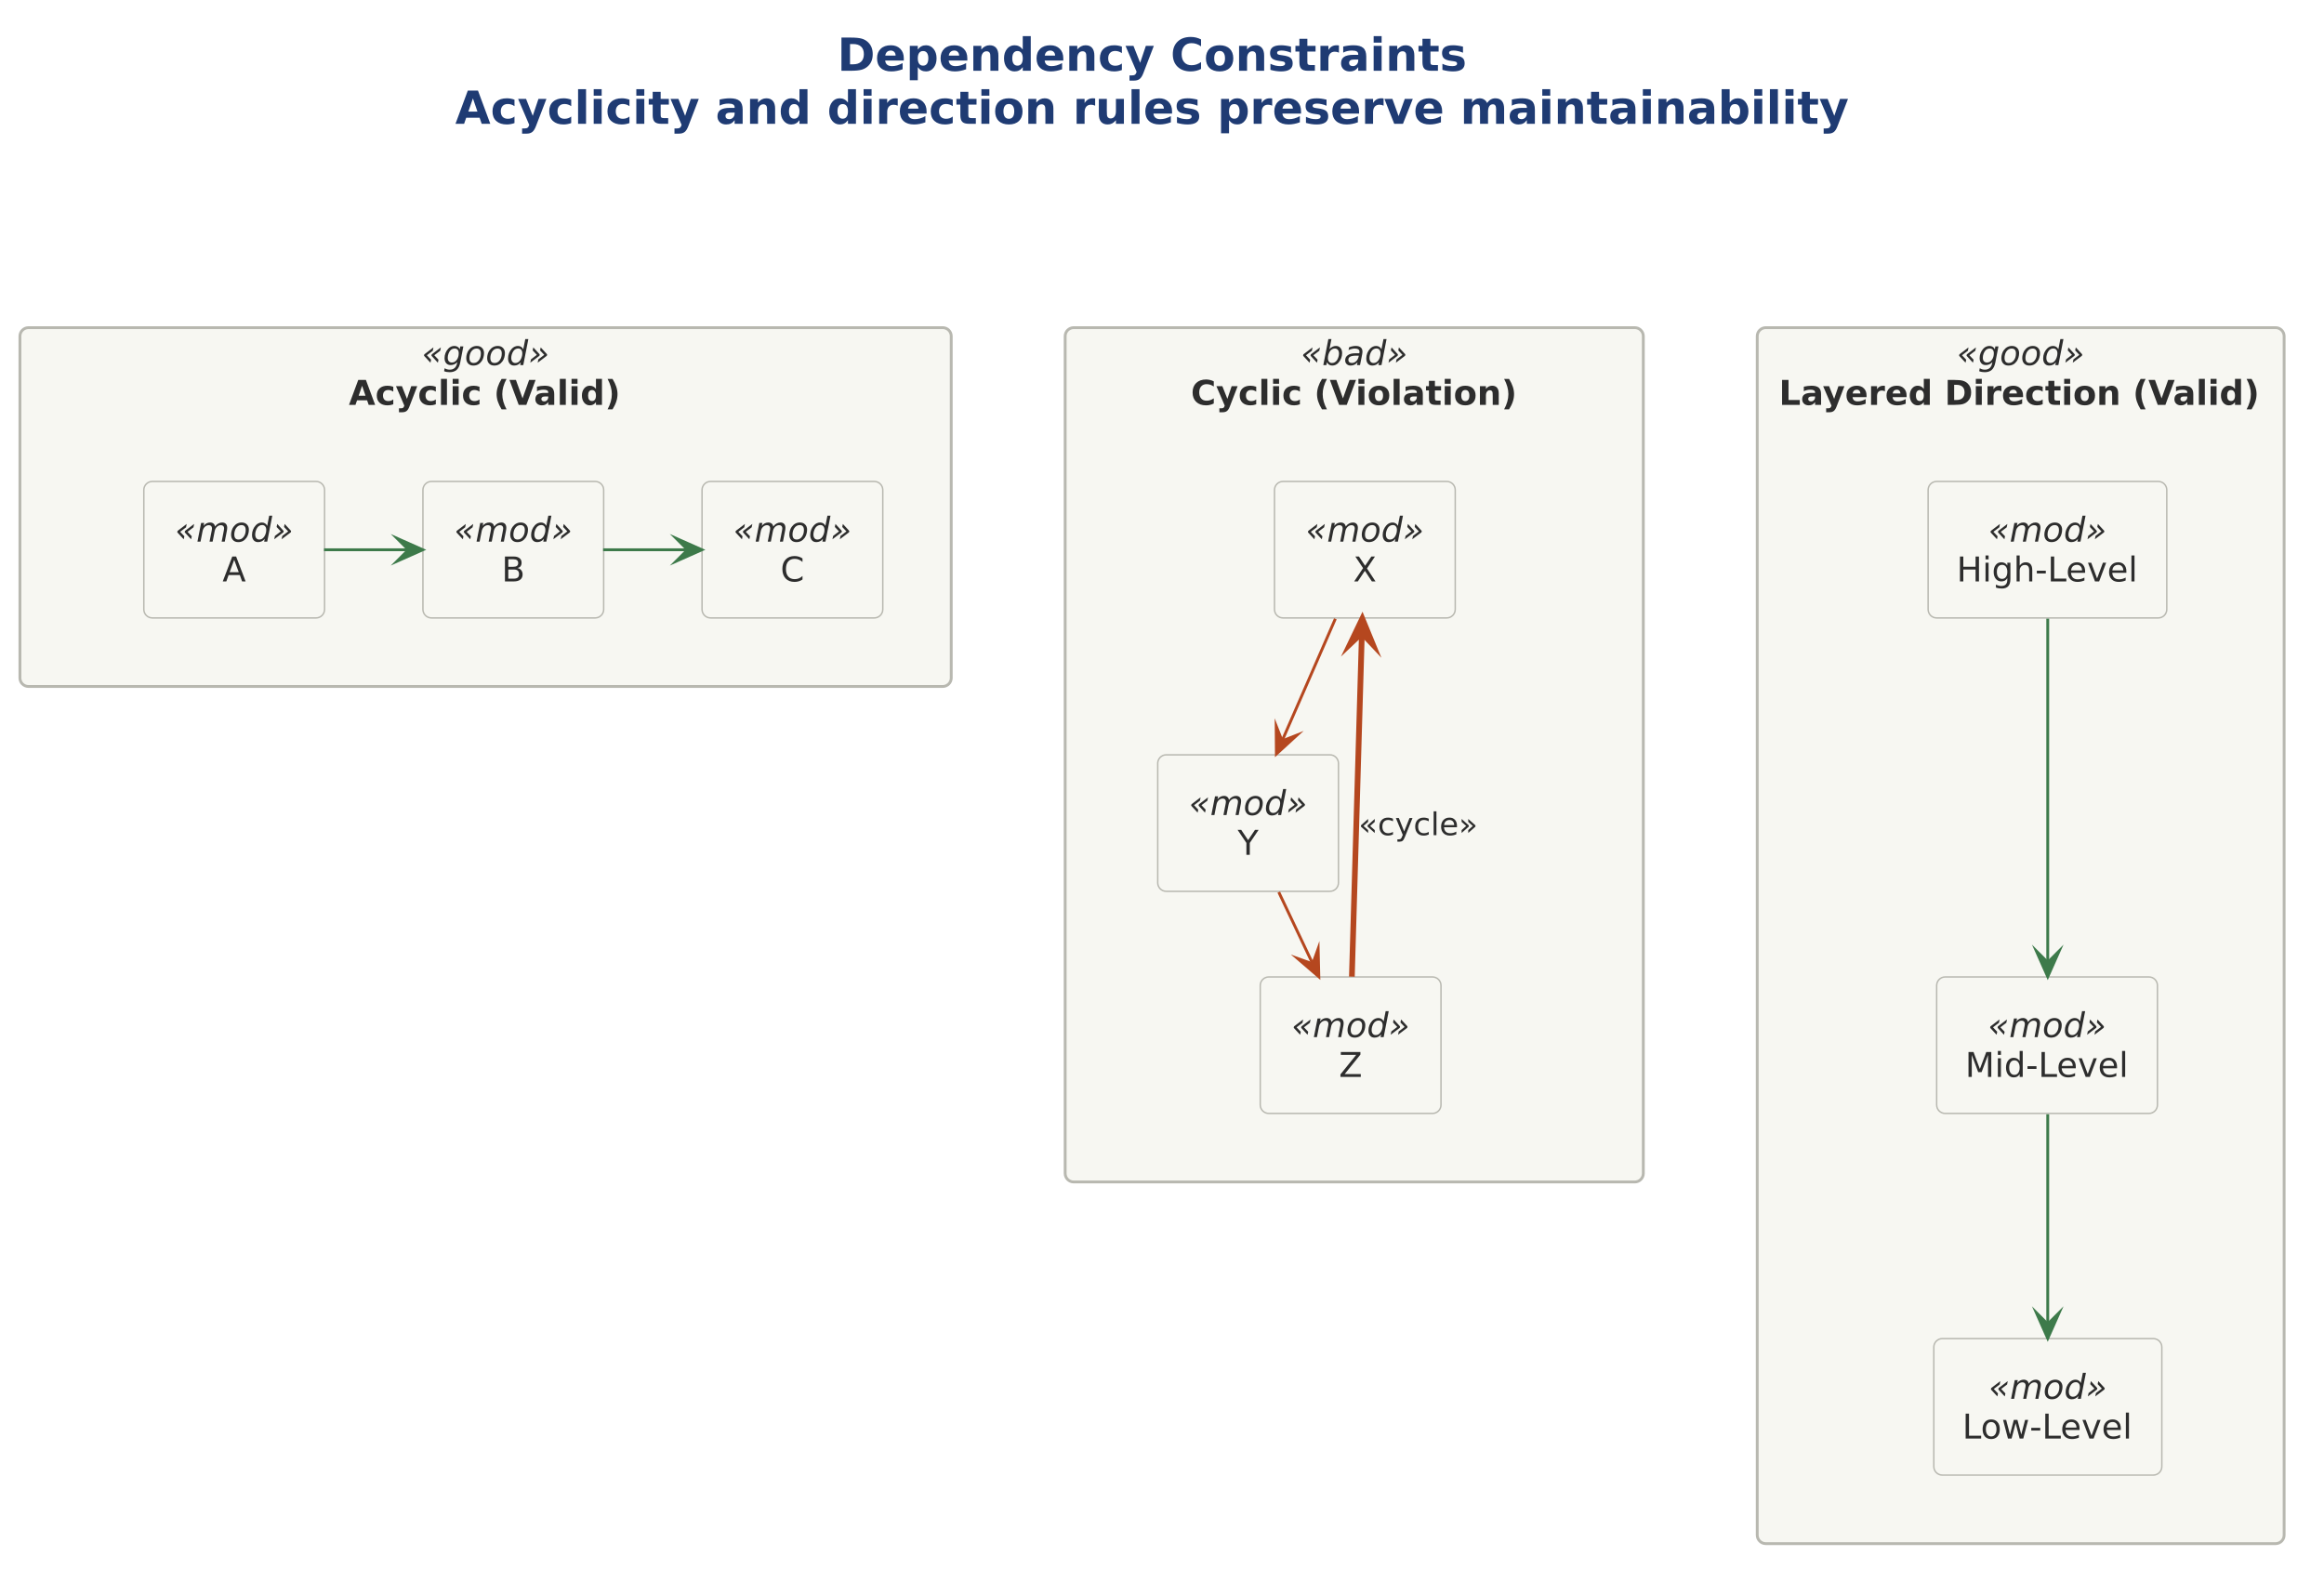
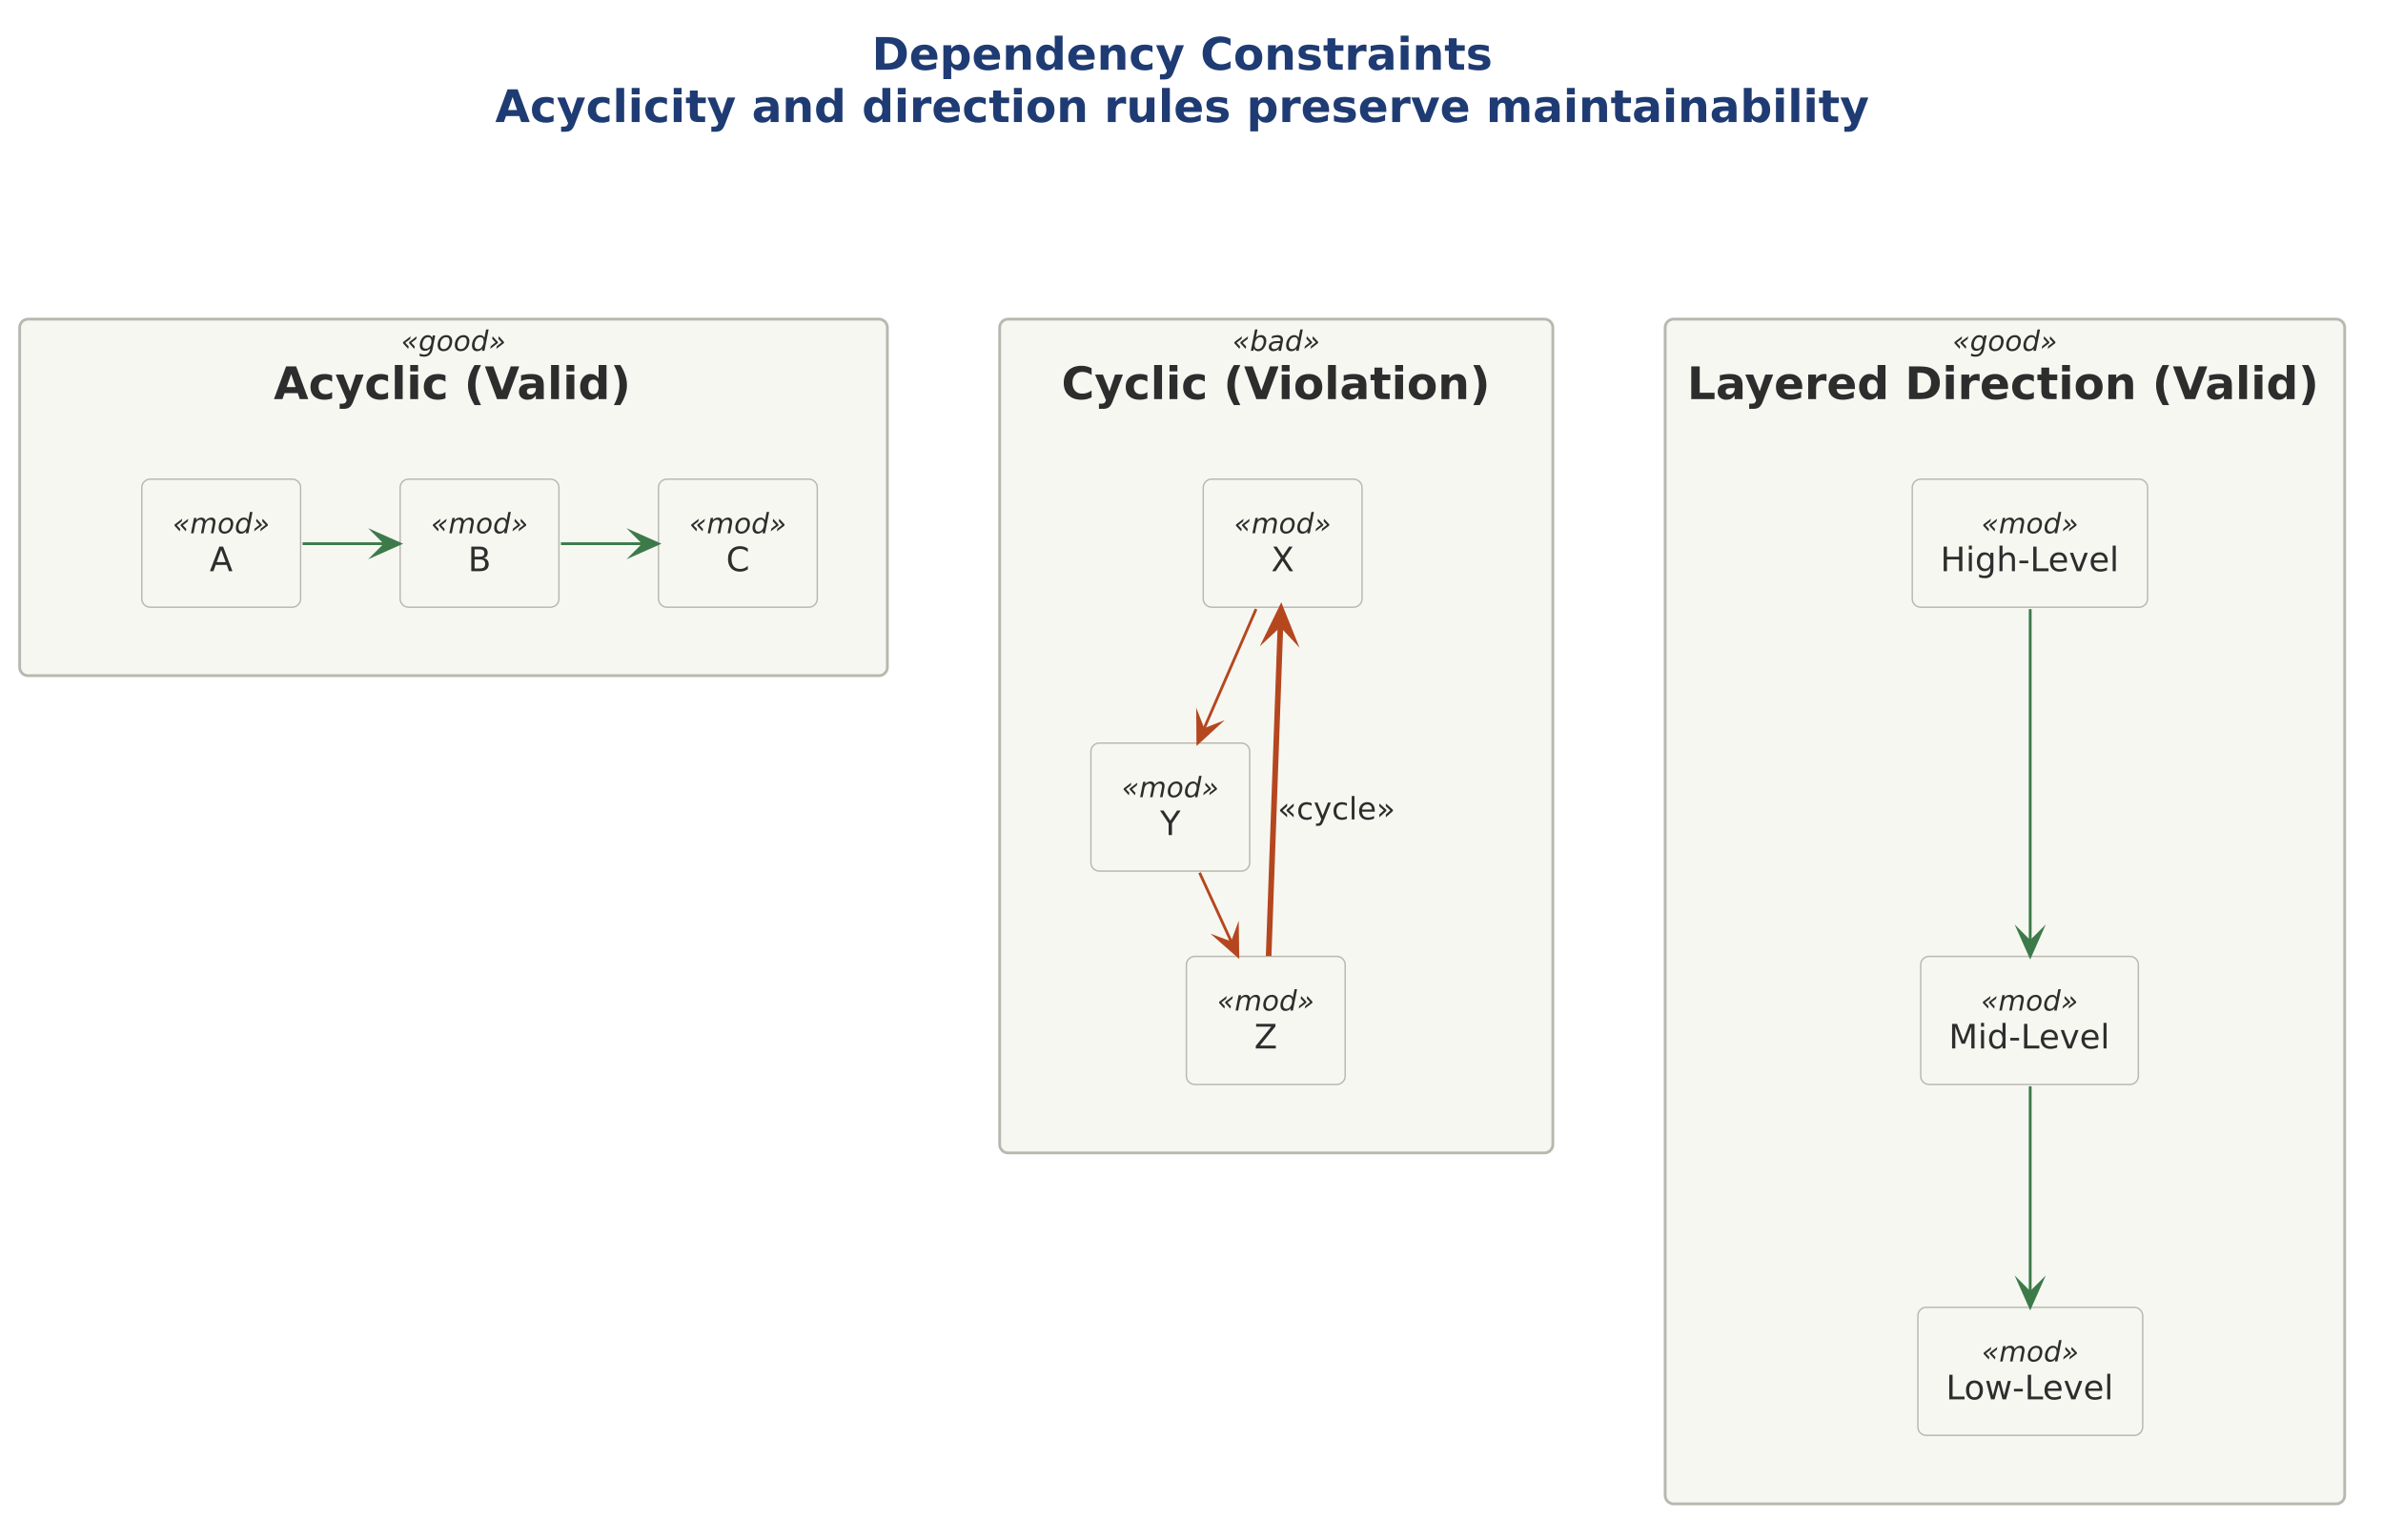
- <svg xmlns="http://www.w3.org/2000/svg" version="1.1" data-diagram-type="DESCRIPTION" style="width:1275px;height:868px;" width="1275px" height="868.75px" viewBox="0 0 1275 868" zoomAndPan="magnify" preserveAspectRatio="none" contentStyleType="text/css">
+ <svg xmlns="http://www.w3.org/2000/svg" version="1.1" data-diagram-type="DESCRIPTION" style="width:1326px;height:857px;" width="1326.563px" height="857.813px" viewBox="0 0 1326 857" zoomAndPan="magnify" preserveAspectRatio="none" contentStyleType="text/css">
  <defs />
  <g font-family="sans-serif" lengthAdjust="spacing">
    <g class="title" data-source-line="2">
-       <text x="459.344" y="38.831" fill="#1F3B73" font-size="25" textLength="345.374" font-weight="700" font-family="DejaVu Sans">Dependency Constraints</text>
-       <text x="249.768" y="67.932" fill="#1F3B73" font-size="25" textLength="764.526" font-weight="700" font-family="DejaVu Sans">Acyclicity and direction rules preserve maintainability</text>
+       <text x="485.126" y="38.831" fill="#1F3B73" font-size="25" textLength="345.374" font-weight="700" font-family="DejaVu Sans">Dependency Constraints</text>
+       <text x="275.549" y="67.932" fill="#1F3B73" font-size="25" textLength="764.526" font-weight="700" font-family="DejaVu Sans">Acyclicity and direction rules preserve maintainability</text>
    </g>
    <g class="cluster" data-qualified-name="G" id="ent0001" data-source-line="6">
-       <rect x="10.938" y="179.781" width="510.938" height="196.875" fill="#F7F7F2" style="stroke:#B8B8B0;stroke-width:1.563;" rx="4.688" ry="4.688" />
-       <text x="231.461" y="200.31" fill="#2D2D2D" font-size="18.75" textLength="69.891" font-style="italic" font-family="DejaVu Sans">«good»</text>
-       <text x="191.388" y="222.137" fill="#2D2D2D" font-size="18.75" textLength="150.037" font-weight="700" font-family="DejaVu Sans">Acyclic (Valid)</text>
+       <rect x="10.938" y="177.625" width="482.813" height="198.438" fill="#F7F7F2" style="stroke:#B8B8B0;stroke-width:1.563;" rx="4.688" ry="4.688" />
+       <text x="223.222" y="195.253" fill="#2D2D2D" font-size="15.625" textLength="58.243" font-style="italic" font-family="DejaVu Sans">«good»</text>
+       <text x="152.319" y="222.144" fill="#2D2D2D" font-size="25" textLength="200.049" font-weight="700" font-family="DejaVu Sans">Acyclic (Valid)</text>
    </g>
    <g class="cluster" data-qualified-name="BD" id="ent0007" data-source-line="14">
-       <rect x="584.375" y="179.781" width="317.188" height="468.75" fill="#F7F7F2" style="stroke:#B8B8B0;stroke-width:1.563;" rx="4.688" ry="4.688" />
-       <text x="713.75" y="200.31" fill="#2D2D2D" font-size="18.75" textLength="58.438" font-style="italic" font-family="DejaVu Sans">«bad»</text>
-       <text x="653.343" y="222.137" fill="#2D2D2D" font-size="18.75" textLength="179.251" font-weight="700" font-family="DejaVu Sans">Cyclic (Violation)</text>
+       <rect x="556.25" y="177.625" width="307.813" height="464.063" fill="#F7F7F2" style="stroke:#B8B8B0;stroke-width:1.563;" rx="4.688" ry="4.688" />
+       <text x="685.807" y="195.253" fill="#2D2D2D" font-size="15.625" textLength="48.698" font-style="italic" font-family="DejaVu Sans">«bad»</text>
+       <text x="590.656" y="222.144" fill="#2D2D2D" font-size="25" textLength="239.001" font-weight="700" font-family="DejaVu Sans">Cyclic (Violation)</text>
    </g>
    <g class="cluster" data-qualified-name="G2" id="ent0015" data-source-line="23">
-       <rect x="964.063" y="179.781" width="289.063" height="667.188" fill="#F7F7F2" style="stroke:#B8B8B0;stroke-width:1.563;" rx="4.688" ry="4.688" />
-       <text x="1073.648" y="200.31" fill="#2D2D2D" font-size="18.75" textLength="69.891" font-style="italic" font-family="DejaVu Sans">«good»</text>
-       <text x="975.97" y="222.137" fill="#2D2D2D" font-size="18.75" textLength="265.247" font-weight="700" font-family="DejaVu Sans">Layered Direction (Valid)</text>
+       <rect x="926.563" y="177.625" width="378.125" height="659.375" fill="#F7F7F2" style="stroke:#B8B8B0;stroke-width:1.563;" rx="4.688" ry="4.688" />
+       <text x="1086.504" y="195.253" fill="#2D2D2D" font-size="15.625" textLength="58.243" font-style="italic" font-family="DejaVu Sans">«good»</text>
+       <text x="938.794" y="222.144" fill="#2D2D2D" font-size="25" textLength="353.662" font-weight="700" font-family="DejaVu Sans">Layered Direction (Valid)</text>
    </g>
    <g class="entity" data-qualified-name="G.A1" id="ent0002" data-source-line="7">
-       <rect x="78.906" y="264.156" width="99.158" height="74.902" fill="#F7F7F2" style="stroke:#B8B8B0;stroke-width:0.781;" rx="4.688" ry="4.688" />
-       <text x="96.094" y="297.185" fill="#2D2D2D" font-size="18.75" textLength="64.783" font-style="italic" font-family="DejaVu Sans">«mod»</text>
-       <text x="122.072" y="319.012" fill="#2D2D2D" font-size="18.75" font-family="DejaVu Sans">A</text>
+       <rect x="78.906" y="266.688" width="88.361" height="71.265" fill="#F7F7F2" style="stroke:#B8B8B0;stroke-width:0.781;" rx="4.688" ry="4.688" />
+       <text x="96.094" y="296.816" fill="#2D2D2D" font-size="15.625" textLength="53.986" font-style="italic" font-family="DejaVu Sans">«mod»</text>
+       <text x="116.673" y="317.905" fill="#2D2D2D" font-size="18.75" font-family="DejaVu Sans">A</text>
    </g>
    <g class="entity" data-qualified-name="G.B1" id="ent0003" data-source-line="8">
-       <rect x="232.031" y="264.156" width="99.158" height="74.902" fill="#F7F7F2" style="stroke:#B8B8B0;stroke-width:0.781;" rx="4.688" ry="4.688" />
-       <text x="249.219" y="297.185" fill="#2D2D2D" font-size="18.75" textLength="64.783" font-style="italic" font-family="DejaVu Sans">«mod»</text>
-       <text x="275.179" y="319.012" fill="#2D2D2D" font-size="18.75" font-family="DejaVu Sans">B</text>
+       <rect x="222.656" y="266.688" width="88.361" height="71.265" fill="#F7F7F2" style="stroke:#B8B8B0;stroke-width:0.781;" rx="4.688" ry="4.688" />
+       <text x="239.844" y="296.816" fill="#2D2D2D" font-size="15.625" textLength="53.986" font-style="italic" font-family="DejaVu Sans">«mod»</text>
+       <text x="260.405" y="317.905" fill="#2D2D2D" font-size="18.75" font-family="DejaVu Sans">B</text>
    </g>
    <g class="entity" data-qualified-name="G.C1" id="ent0004" data-source-line="9">
-       <rect x="385.156" y="264.156" width="99.158" height="74.902" fill="#F7F7F2" style="stroke:#B8B8B0;stroke-width:0.781;" rx="4.688" ry="4.688" />
-       <text x="402.344" y="297.185" fill="#2D2D2D" font-size="18.75" textLength="64.783" font-style="italic" font-family="DejaVu Sans">«mod»</text>
-       <text x="428.189" y="319.012" fill="#2D2D2D" font-size="18.75" font-family="DejaVu Sans">C</text>
+       <rect x="366.406" y="266.688" width="88.361" height="71.265" fill="#F7F7F2" style="stroke:#B8B8B0;stroke-width:0.781;" rx="4.688" ry="4.688" />
+       <text x="383.594" y="296.816" fill="#2D2D2D" font-size="15.625" textLength="53.986" font-style="italic" font-family="DejaVu Sans">«mod»</text>
+       <text x="404.041" y="317.905" fill="#2D2D2D" font-size="18.75" font-family="DejaVu Sans">C</text>
    </g>
    <g class="entity" data-qualified-name="BD.X1" id="ent0008" data-source-line="15">
-       <rect x="699.219" y="264.156" width="99.158" height="74.902" fill="#F7F7F2" style="stroke:#B8B8B0;stroke-width:0.781;" rx="4.688" ry="4.688" />
-       <text x="716.406" y="297.185" fill="#2D2D2D" font-size="18.75" textLength="64.783" font-style="italic" font-family="DejaVu Sans">«mod»</text>
-       <text x="742.375" y="319.012" fill="#2D2D2D" font-size="18.75" font-family="DejaVu Sans">X</text>
+       <rect x="669.531" y="266.688" width="88.361" height="71.265" fill="#F7F7F2" style="stroke:#B8B8B0;stroke-width:0.781;" rx="4.688" ry="4.688" />
+       <text x="686.719" y="296.816" fill="#2D2D2D" font-size="15.625" textLength="53.986" font-style="italic" font-family="DejaVu Sans">«mod»</text>
+       <text x="707.289" y="317.905" fill="#2D2D2D" font-size="18.75" font-family="DejaVu Sans">X</text>
    </g>
    <g class="entity" data-qualified-name="BD.Y1" id="ent0009" data-source-line="16">
-       <rect x="635.156" y="414.156" width="99.158" height="74.902" fill="#F7F7F2" style="stroke:#B8B8B0;stroke-width:0.781;" rx="4.688" ry="4.688" />
-       <text x="652.344" y="447.185" fill="#2D2D2D" font-size="18.75" textLength="64.783" font-style="italic" font-family="DejaVu Sans">«mod»</text>
-       <text x="679.008" y="469.012" fill="#2D2D2D" font-size="18.75" font-family="DejaVu Sans">Y</text>
+       <rect x="607.031" y="413.563" width="88.361" height="71.265" fill="#F7F7F2" style="stroke:#B8B8B0;stroke-width:0.781;" rx="4.688" ry="4.688" />
+       <text x="624.219" y="443.691" fill="#2D2D2D" font-size="15.625" textLength="53.986" font-style="italic" font-family="DejaVu Sans">«mod»</text>
+       <text x="645.485" y="464.78" fill="#2D2D2D" font-size="18.75" font-family="DejaVu Sans">Y</text>
    </g>
    <g class="entity" data-qualified-name="BD.Z1" id="ent0010" data-source-line="17">
-       <rect x="691.406" y="536.031" width="99.158" height="74.902" fill="#F7F7F2" style="stroke:#B8B8B0;stroke-width:0.781;" rx="4.688" ry="4.688" />
-       <text x="708.594" y="569.06" fill="#2D2D2D" font-size="18.75" textLength="64.783" font-style="italic" font-family="DejaVu Sans">«mod»</text>
-       <text x="734.563" y="590.887" fill="#2D2D2D" font-size="18.75" font-family="DejaVu Sans">Z</text>
+       <rect x="660.156" y="532.313" width="88.361" height="71.265" fill="#F7F7F2" style="stroke:#B8B8B0;stroke-width:0.781;" rx="4.688" ry="4.688" />
+       <text x="677.344" y="562.441" fill="#2D2D2D" font-size="15.625" textLength="53.986" font-style="italic" font-family="DejaVu Sans">«mod»</text>
+       <text x="697.914" y="583.53" fill="#2D2D2D" font-size="18.75" font-family="DejaVu Sans">Z</text>
    </g>
    <g class="entity" data-qualified-name="G2.HL" id="ent0016" data-source-line="24">
-       <rect x="1057.813" y="264.156" width="130.933" height="74.902" fill="#F7F7F2" style="stroke:#B8B8B0;stroke-width:0.781;" rx="4.688" ry="4.688" />
-       <text x="1090.887" y="297.185" fill="#2D2D2D" font-size="18.75" textLength="64.783" font-style="italic" font-family="DejaVu Sans">«mod»</text>
-       <text x="1073.438" y="319.012" fill="#2D2D2D" font-size="18.75" textLength="99.683" font-family="DejaVu Sans">High-Level</text>
+       <rect x="1064.063" y="266.688" width="130.933" height="71.265" fill="#F7F7F2" style="stroke:#B8B8B0;stroke-width:0.781;" rx="4.688" ry="4.688" />
+       <text x="1102.536" y="296.816" fill="#2D2D2D" font-size="15.625" textLength="53.986" font-style="italic" font-family="DejaVu Sans">«mod»</text>
+       <text x="1079.688" y="317.905" fill="#2D2D2D" font-size="18.75" textLength="99.683" font-family="DejaVu Sans">High-Level</text>
    </g>
    <g class="entity" data-qualified-name="G2.ML" id="ent0017" data-source-line="25">
-       <rect x="1062.5" y="536.031" width="121.127" height="74.902" fill="#F7F7F2" style="stroke:#B8B8B0;stroke-width:0.781;" rx="4.688" ry="4.688" />
-       <text x="1090.672" y="569.06" fill="#2D2D2D" font-size="18.75" textLength="64.783" font-style="italic" font-family="DejaVu Sans">«mod»</text>
-       <text x="1078.125" y="590.887" fill="#2D2D2D" font-size="18.75" textLength="89.877" font-family="DejaVu Sans">Mid-Level</text>
+       <rect x="1068.75" y="532.313" width="121.127" height="71.265" fill="#F7F7F2" style="stroke:#B8B8B0;stroke-width:0.781;" rx="4.688" ry="4.688" />
+       <text x="1102.321" y="562.441" fill="#2D2D2D" font-size="15.625" textLength="53.986" font-style="italic" font-family="DejaVu Sans">«mod»</text>
+       <text x="1084.375" y="583.53" fill="#2D2D2D" font-size="18.75" textLength="89.877" font-family="DejaVu Sans">Mid-Level</text>
    </g>
    <g class="entity" data-qualified-name="G2.LL" id="ent0018" data-source-line="26">
-       <rect x="1060.938" y="734.469" width="125.092" height="74.902" fill="#F7F7F2" style="stroke:#B8B8B0;stroke-width:0.781;" rx="4.688" ry="4.688" />
-       <text x="1091.092" y="767.498" fill="#2D2D2D" font-size="18.75" textLength="64.783" font-style="italic" font-family="DejaVu Sans">«mod»</text>
-       <text x="1076.563" y="789.324" fill="#2D2D2D" font-size="18.75" textLength="93.842" font-family="DejaVu Sans">Low-Level</text>
+       <rect x="1067.188" y="727.625" width="125.092" height="71.265" fill="#F7F7F2" style="stroke:#B8B8B0;stroke-width:0.781;" rx="4.688" ry="4.688" />
+       <text x="1102.74" y="757.753" fill="#2D2D2D" font-size="15.625" textLength="53.986" font-style="italic" font-family="DejaVu Sans">«mod»</text>
+       <text x="1082.813" y="778.843" fill="#2D2D2D" font-size="18.75" textLength="93.842" font-family="DejaVu Sans">Low-Level</text>
    </g>
    <g class="link" data-entity-1="ent0002" data-entity-2="ent0003" id="lnk5" data-source-line="10" data-link-type="dependency">
-       <path d="M177.766,301.656 C195.828,301.656 206.063,301.656 224.125,301.656" style="stroke:#3D7A4A;stroke-width:1.563;" fill="none" id="A1-to-B1" />
-       <polygon points="231.938,301.656,217.875,295.406,224.125,301.656,217.875,307.906,231.938,301.656" fill="#3D7A4A" style="stroke:#3D7A4A;stroke-width:1.563;stroke-linejoin:miter;stroke-miterlimit:10;" />
+       <path d="M168.359,302.625 C186.375,302.625 196.578,302.625 214.594,302.625" style="stroke:#3D7A4A;stroke-width:1.563;" fill="none" id="A1-to-B1" />
+       <polygon points="222.406,302.625,208.344,296.375,214.594,302.625,208.344,308.875,222.406,302.625" fill="#3D7A4A" style="stroke:#3D7A4A;stroke-width:1.563;stroke-linejoin:miter;stroke-miterlimit:10;" />
    </g>
    <g class="link" data-entity-1="ent0003" data-entity-2="ent0004" id="lnk6" data-source-line="11" data-link-type="dependency">
-       <path d="M330.891,301.656 C348.953,301.656 359.188,301.656 377.25,301.656" style="stroke:#3D7A4A;stroke-width:1.563;" fill="none" id="B1-to-C1" />
-       <polygon points="385.063,301.656,371,295.406,377.25,301.656,371,307.906,385.063,301.656" fill="#3D7A4A" style="stroke:#3D7A4A;stroke-width:1.563;stroke-linejoin:miter;stroke-miterlimit:10;" />
+       <path d="M312.109,302.625 C330.125,302.625 340.328,302.625 358.344,302.625" style="stroke:#3D7A4A;stroke-width:1.563;" fill="none" id="B1-to-C1" />
+       <polygon points="366.156,302.625,352.094,296.375,358.344,302.625,352.094,308.875,366.156,302.625" fill="#3D7A4A" style="stroke:#3D7A4A;stroke-width:1.563;stroke-linejoin:miter;stroke-miterlimit:10;" />
    </g>
    <g class="link" data-entity-1="ent0008" data-entity-2="ent0009" id="lnk11" data-source-line="18" data-link-type="dependency">
-       <path d="M732.609,339.531 C722.75,362.125 713.23,383.916 703.371,406.541" style="stroke:#B5471F;stroke-width:1.563;" fill="none" id="X1-to-Y1" />
-       <polygon points="700.25,413.703,711.597,403.308,703.371,406.541,700.138,398.315,700.25,413.703" fill="#B5471F" style="stroke:#B5471F;stroke-width:1.563;stroke-linejoin:miter;stroke-miterlimit:10;" />
+       <path d="M698.938,338.984 C689.109,361.594 679.459,383.757 669.662,406.289" style="stroke:#B5471F;stroke-width:1.563;" fill="none" id="X1-to-Y1" />
+       <polygon points="666.547,413.453,677.886,403.049,669.662,406.289,666.423,398.065,666.547,413.453" fill="#B5471F" style="stroke:#B5471F;stroke-width:1.563;stroke-linejoin:miter;stroke-miterlimit:10;" />
    </g>
    <g class="link" data-entity-1="ent0009" data-entity-2="ent0010" id="lnk12" data-source-line="19" data-link-type="dependency">
-       <path d="M701.563,489.5 C708.531,504.219 713.235,514.142 720.204,528.861" style="stroke:#B5471F;stroke-width:1.563;" fill="none" id="Y1-to-Z1" />
-       <polygon points="723.547,535.922,723.178,520.537,720.204,528.861,711.88,525.886,723.547,535.922" fill="#B5471F" style="stroke:#B5471F;stroke-width:1.563;stroke-linejoin:miter;stroke-miterlimit:10;" />
+       <path d="M667.5,485.75 C674.219,500.391 678.764,510.294 685.498,524.919" style="stroke:#B5471F;stroke-width:1.563;" fill="none" id="Y1-to-Z1" />
+       <polygon points="688.766,532.016,688.561,516.628,685.498,524.919,677.207,521.856,688.766,532.016" fill="#B5471F" style="stroke:#B5471F;stroke-width:1.563;stroke-linejoin:miter;stroke-miterlimit:10;" />
    </g>
    <g class="link" data-entity-1="ent0008" data-entity-2="ent0010" id="lnk14" data-source-line="20" data-link-type="dependency">
-       <path d="M747.163,347.278 C745.663,398.715 743.172,484.516 741.672,535.875" style="stroke:#B5471F;stroke-width:3.125;" fill="none" id="X1-backto-Z1" />
-       <polygon points="747.391,339.469,740.733,353.343,747.163,347.278,753.228,353.707,747.391,339.469" fill="#B5471F" style="stroke:#B5471F;stroke-width:3.125;stroke-linejoin:miter;stroke-miterlimit:10;" />
-       <text x="745.313" y="458.235" fill="#2D2D2D" font-size="17.188" textLength="65.452" font-family="DejaVu Sans">«cycle»</text>
+       <path d="M712.534,346.854 C710.737,397.198 707.719,481.906 705.922,532.109" style="stroke:#B5471F;stroke-width:3.125;" fill="none" id="X1-backto-Z1" />
+       <polygon points="712.813,339.047,706.065,352.877,712.534,346.854,718.557,353.323,712.813,339.047" fill="#B5471F" style="stroke:#B5471F;stroke-width:3.125;stroke-linejoin:miter;stroke-miterlimit:10;" />
+       <text x="710.938" y="456.079" fill="#2D2D2D" font-size="17.188" textLength="65.452" font-family="DejaVu Sans">«cycle»</text>
    </g>
    <g class="link" data-entity-1="ent0016" data-entity-2="ent0017" id="lnk19" data-source-line="27" data-link-type="dependency">
-       <path d="M1123.438,339.469 C1123.438,390.906 1123.438,476.703 1123.438,528.063" style="stroke:#3D7A4A;stroke-width:1.563;" fill="none" id="HL-to-ML" />
-       <polygon points="1123.438,535.875,1129.688,521.813,1123.438,528.063,1117.188,521.813,1123.438,535.875" fill="#3D7A4A" style="stroke:#3D7A4A;stroke-width:1.563;stroke-linejoin:miter;stroke-miterlimit:10;" />
+       <path d="M1129.688,339.047 C1129.688,389.391 1129.688,474.094 1129.688,524.297" style="stroke:#3D7A4A;stroke-width:1.563;" fill="none" id="HL-to-ML" />
+       <polygon points="1129.688,532.109,1135.938,518.047,1129.688,524.297,1123.438,518.047,1129.688,532.109" fill="#3D7A4A" style="stroke:#3D7A4A;stroke-width:1.563;stroke-linejoin:miter;stroke-miterlimit:10;" />
    </g>
    <g class="link" data-entity-1="ent0017" data-entity-2="ent0018" id="lnk20" data-source-line="28" data-link-type="dependency">
-       <path d="M1123.438,611.375 C1123.438,646.453 1123.438,691.5 1123.438,726.516" style="stroke:#3D7A4A;stroke-width:1.563;" fill="none" id="ML-to-LL" />
-       <polygon points="1123.438,734.328,1129.688,720.266,1123.438,726.516,1117.188,720.266,1123.438,734.328" fill="#3D7A4A" style="stroke:#3D7A4A;stroke-width:1.563;stroke-linejoin:miter;stroke-miterlimit:10;" />
+       <path d="M1129.688,604.609 C1129.688,639.453 1129.688,684.906 1129.688,719.641" style="stroke:#3D7A4A;stroke-width:1.563;" fill="none" id="ML-to-LL" />
+       <polygon points="1129.688,727.453,1135.938,713.391,1129.688,719.641,1123.438,713.391,1129.688,727.453" fill="#3D7A4A" style="stroke:#3D7A4A;stroke-width:1.563;stroke-linejoin:miter;stroke-miterlimit:10;" />
    </g>
  </g>
</svg>
